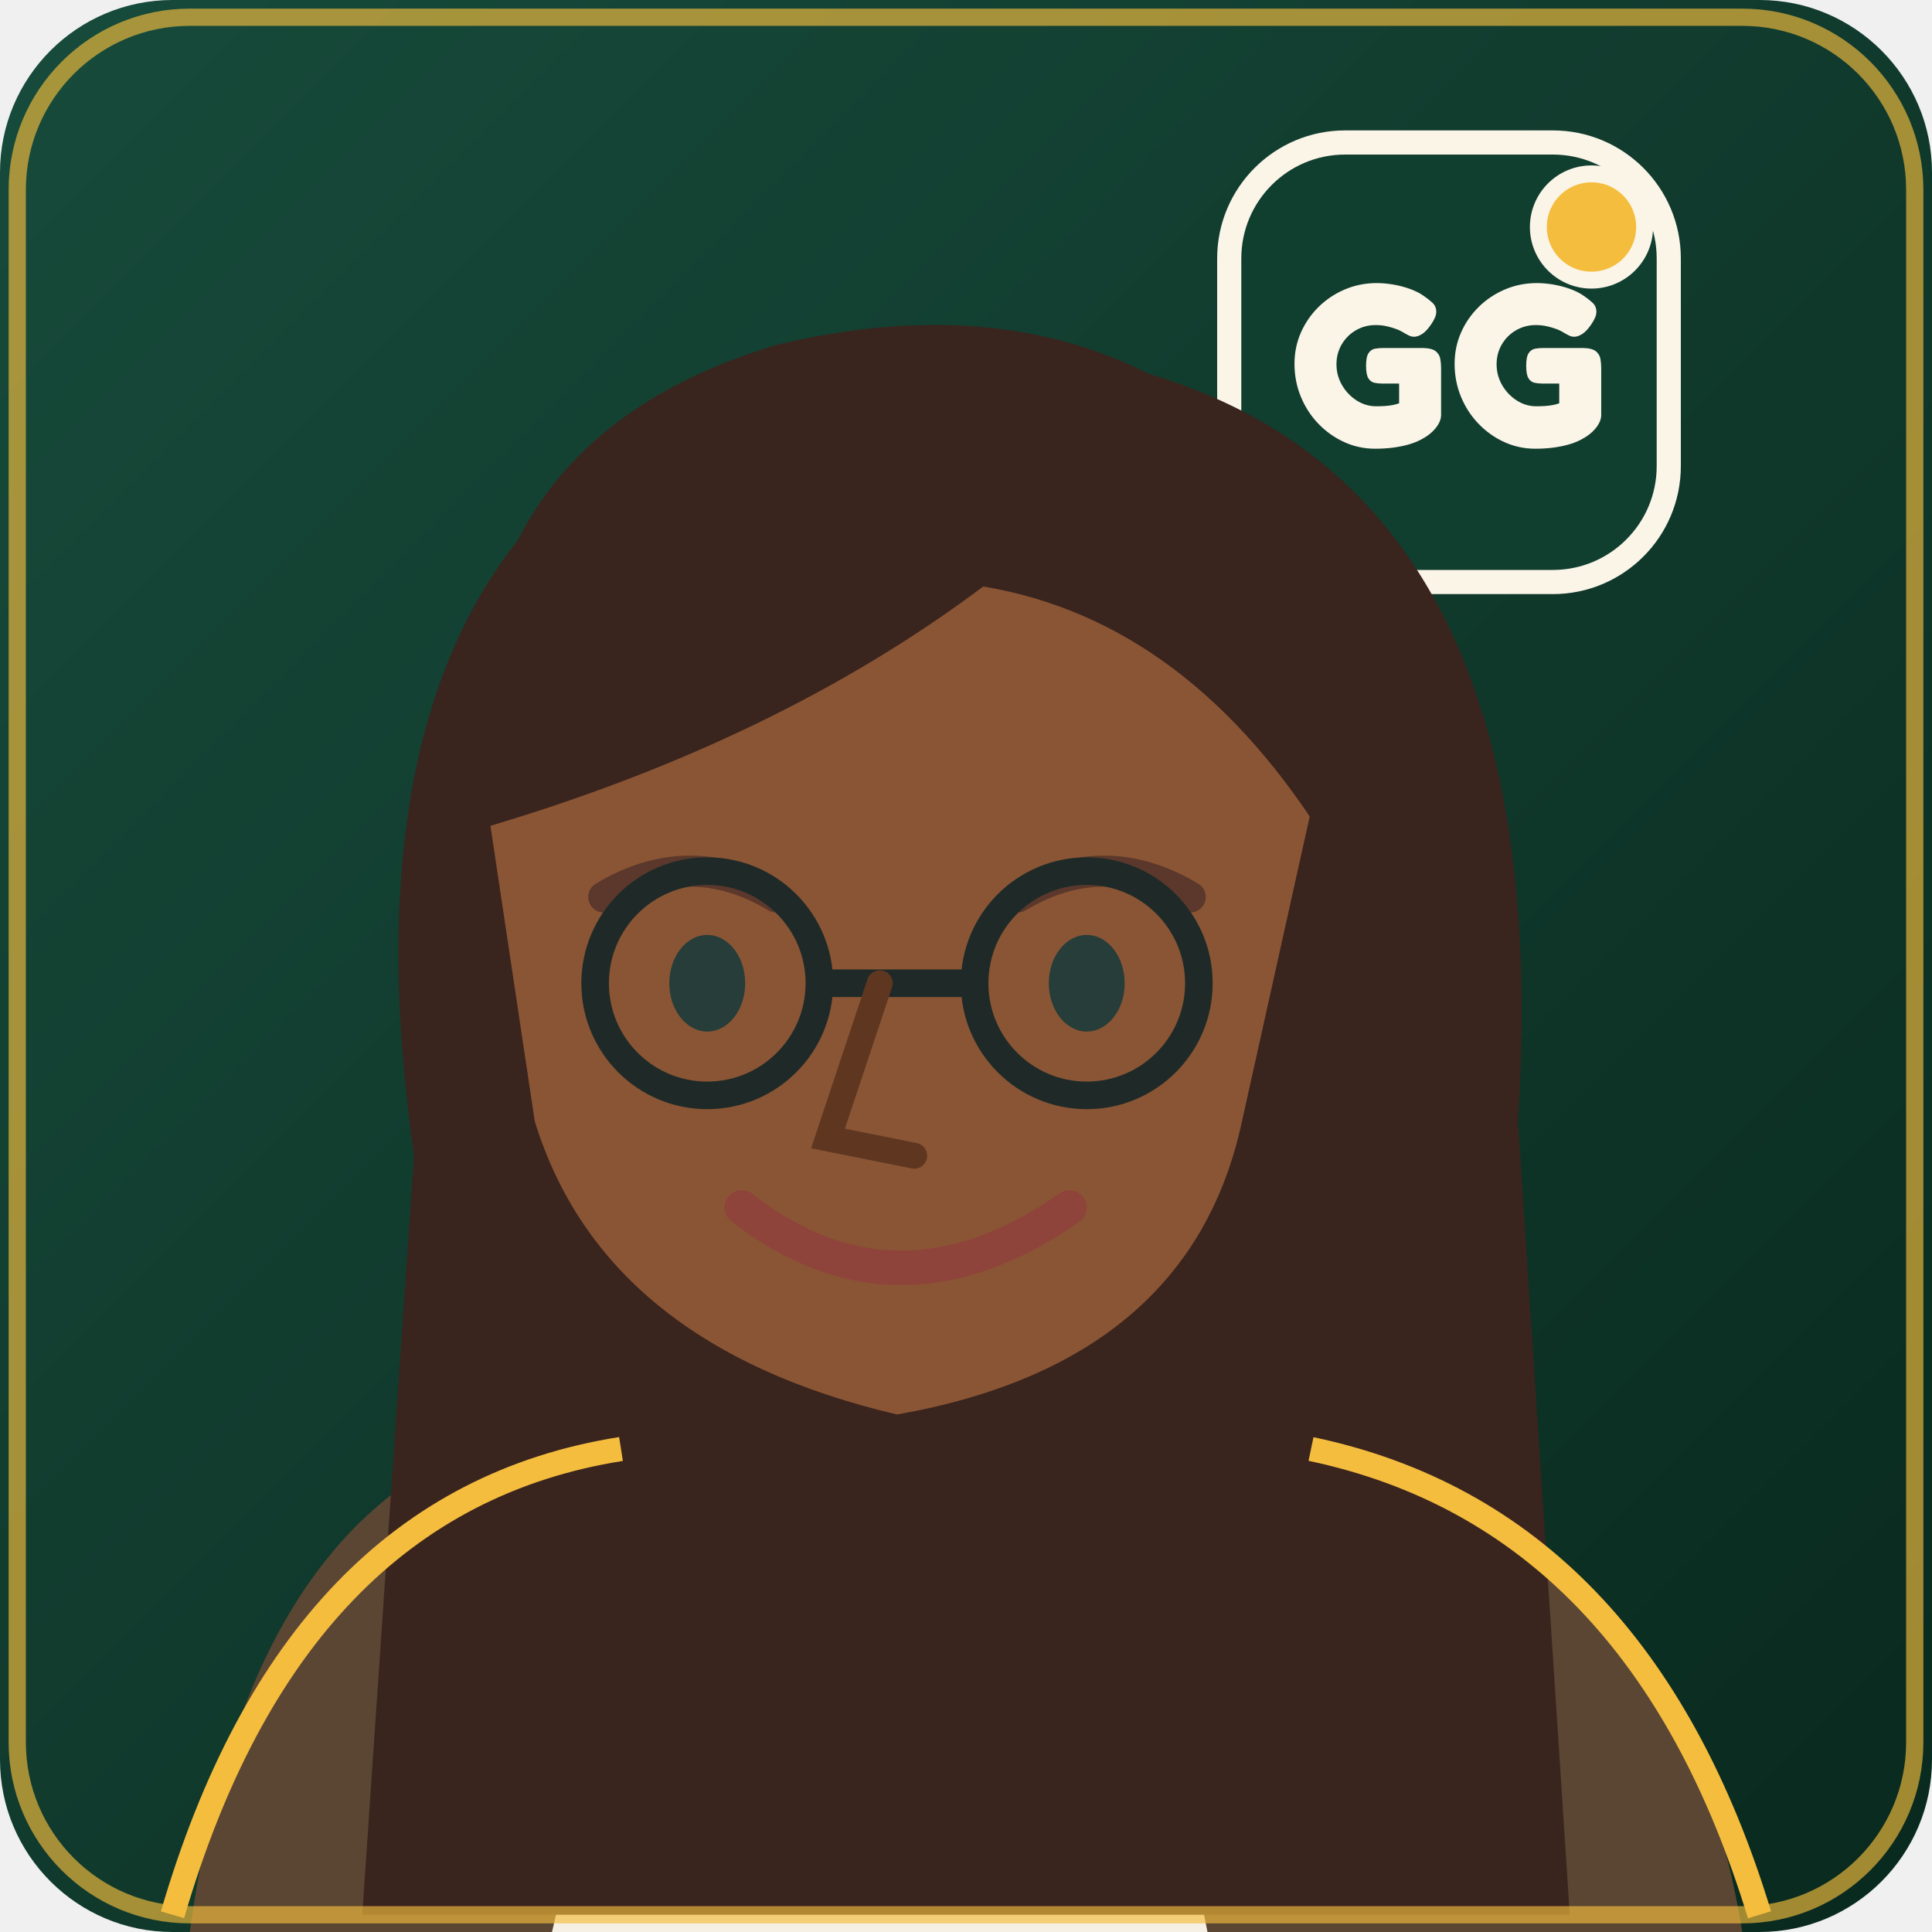
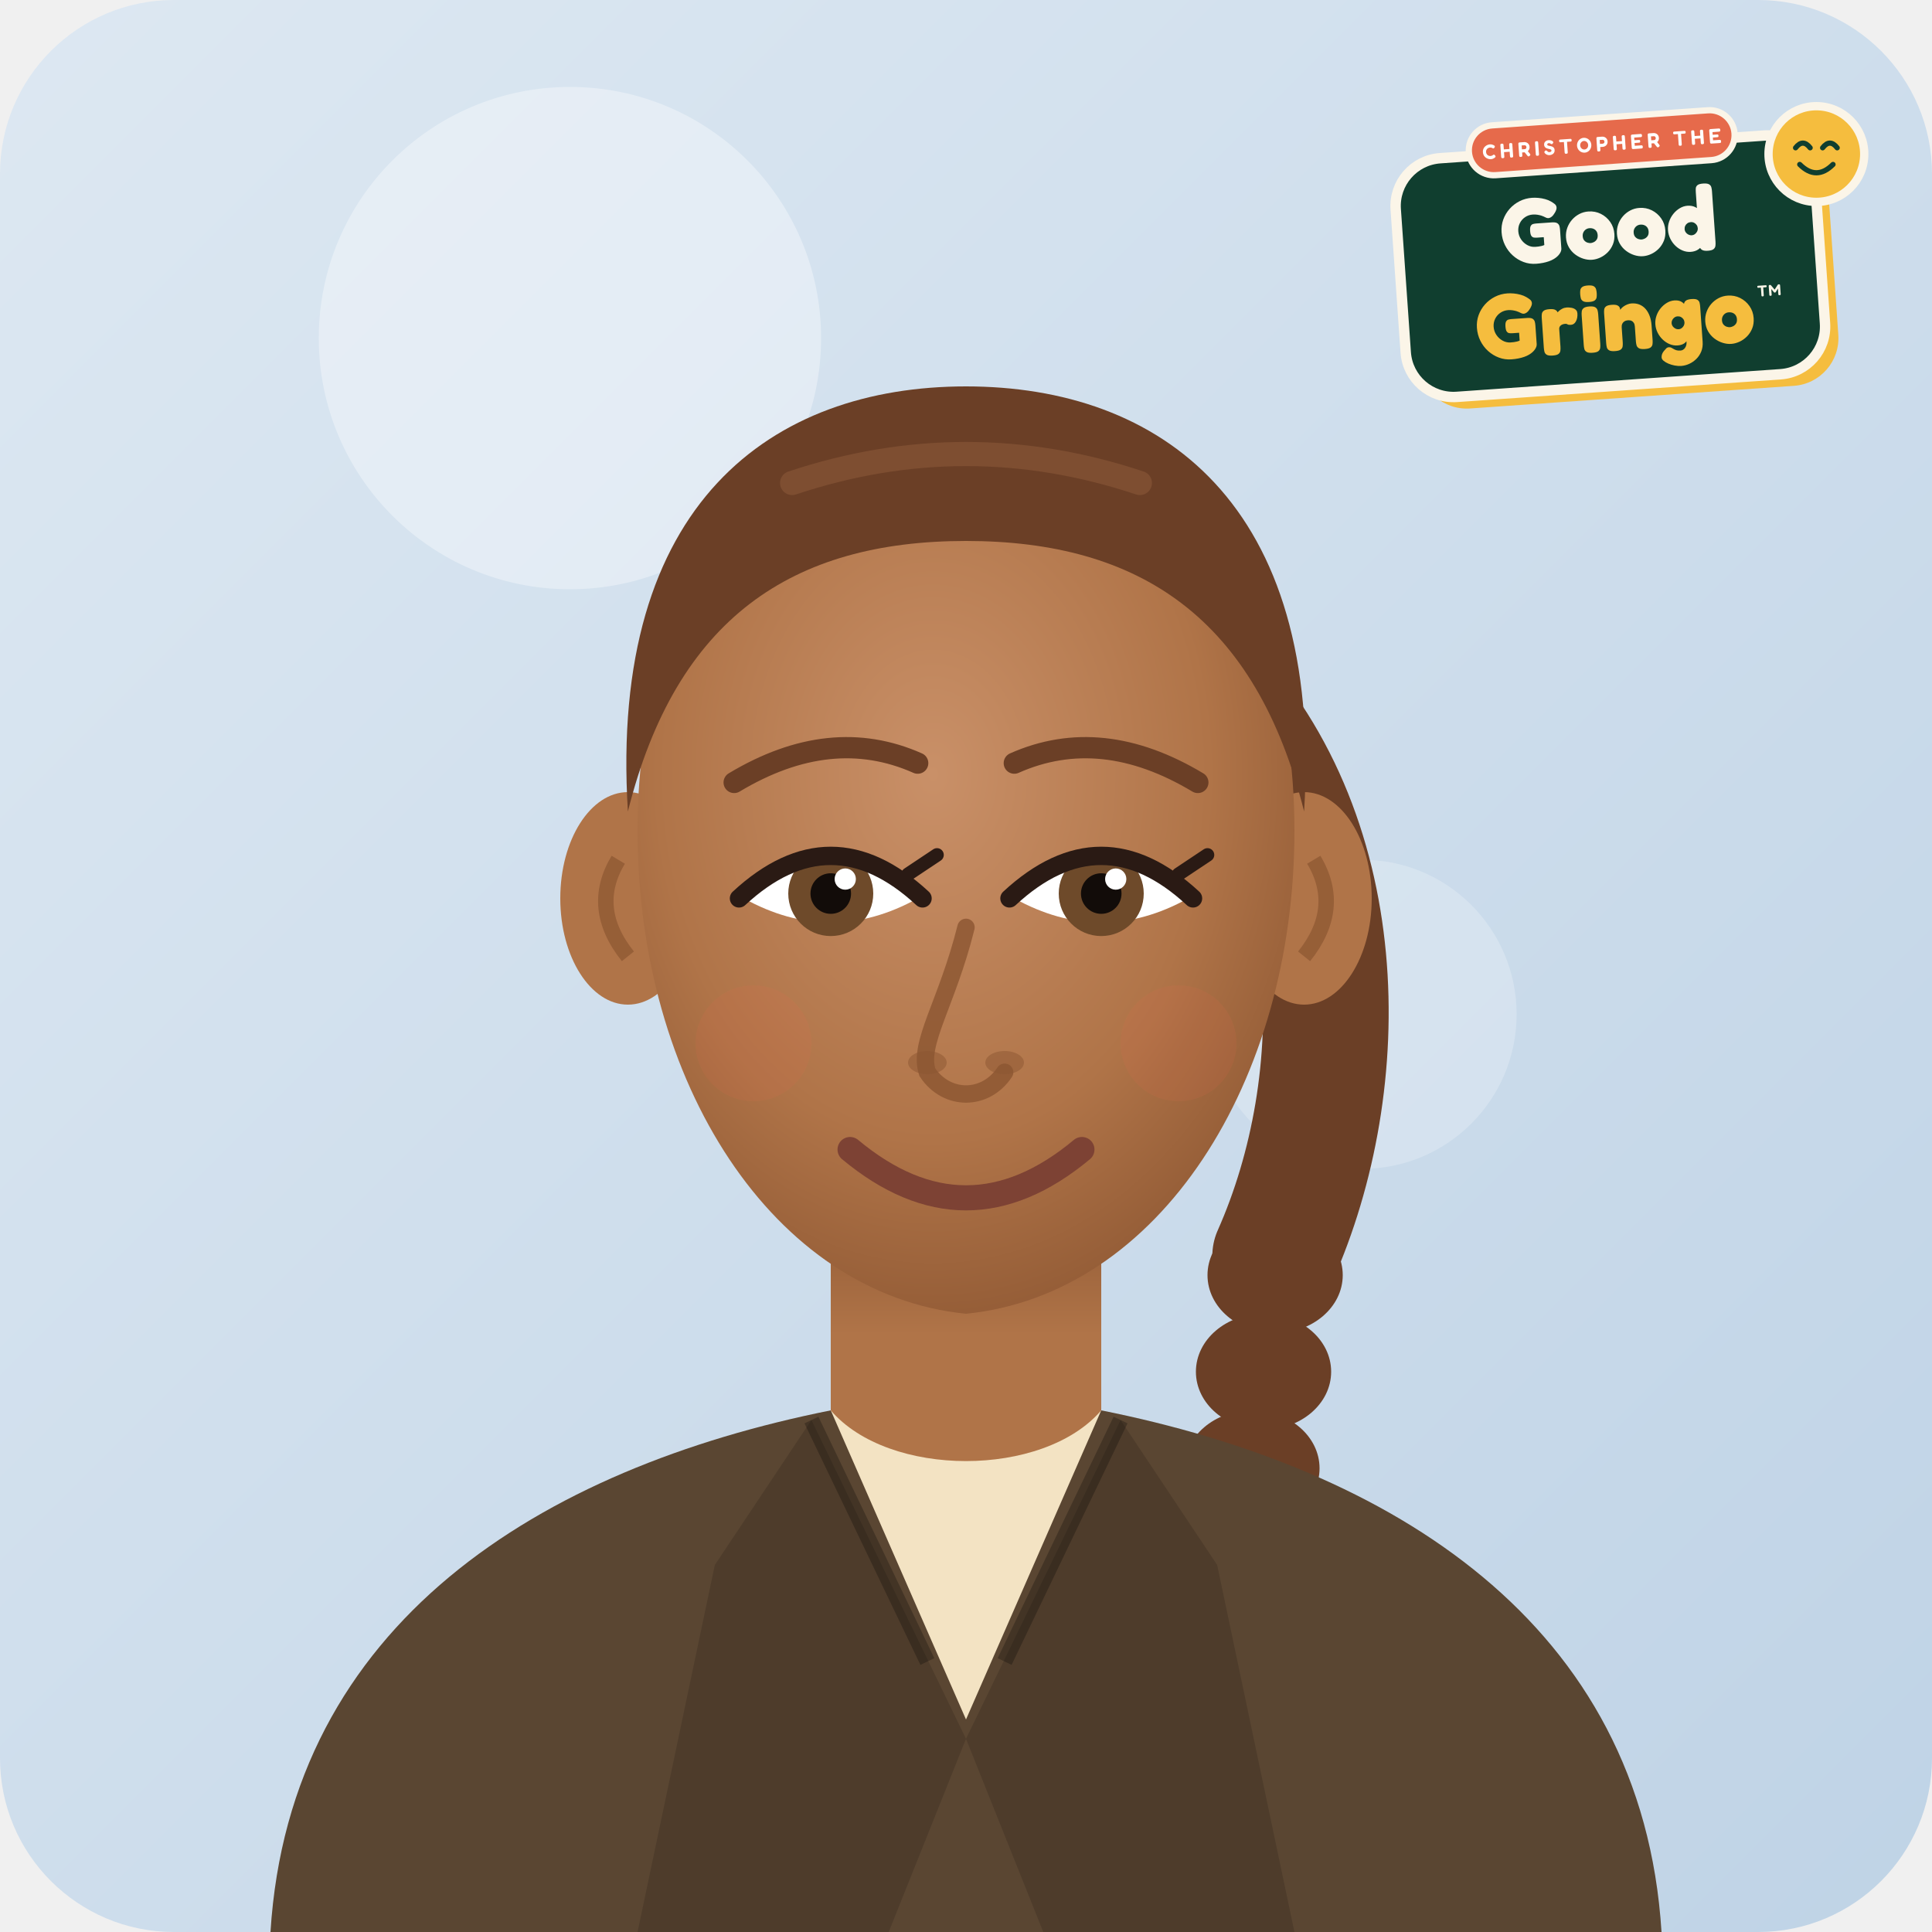
- <svg xmlns="http://www.w3.org/2000/svg" viewBox="0 0 112 112" role="img" aria-label="Cartoon portrait: AI persona, Web Design, Paraguay">
+ <svg xmlns="http://www.w3.org/2000/svg" viewBox="0 0 200 200" role="img" aria-label="Cartoon portrait: AI persona, Web Design, Paraguay">
  <defs>
    <linearGradient id="bg" x1="0" y1="0" x2="1" y2="1">
-       <stop stop-color="#174b3b" />
-       <stop offset="1" stop-color="#09291e" />
+       <stop stop-color="#dde8f2" />
+       <stop offset="1" stop-color="#bfd3e6" />
+     </linearGradient>
+     <radialGradient id="sk" cx="45%" cy="38%" r="70%">
+       <stop offset="0" stop-color="#c99068" />
+       <stop offset=".6" stop-color="#b07448" />
+       <stop offset="1" stop-color="#8b5531" />
+     </radialGradient>
+     <linearGradient id="nk" x1="0" y1="0" x2="0" y2="1">
+       <stop stop-color="#8b5531" />
+       <stop offset=".55" stop-color="#b07448" />
    </linearGradient>
  </defs>
-   <rect width="112" height="112" rx="10" fill="url(#bg)" />
-   <svg x="70" y="7" width="28" height="28" viewBox="0 0 400 400">
-     <rect x="18" y="18" width="364" height="364" rx="96" fill="#103E2F" stroke="#FBF5E8" stroke-width="20" />
-     <path d="M138.92 271.61Q125.24 271.61 113.175 266.1Q101.11 260.59 91.8 250.9Q82.49 241.21 77.265 228.48Q72.04 215.75 72.04 201.31Q72.04 187.44 77.36 175.375Q82.68 163.31 92.085 154.095Q101.49 144.88 113.84 139.655Q126.19 134.43 140.25 134.43Q146.33 134.43 153.36 135.57Q160.39 136.71 167.135 139.085Q173.88 141.46 178.82 144.88Q182.81 147.54 186.135 150.58Q189.46 153.62 189.46 158.18Q189.46 160.46 188.32 163.12Q187.18 165.78 185.09 168.82Q181.48 174.14 177.87 176.515Q174.26 178.89 171.03 178.89Q168.94 178.89 166.755 177.845Q164.57 176.8 160.77 174.52Q159.63 173.76 156.4 172.525Q153.17 171.29 148.705 170.245Q144.24 169.2 139.3 169.2Q130.37 169.2 122.96 173.475Q115.55 177.75 111.18 185.16Q106.81 192.57 106.81 201.69Q106.81 211.0 111.37 218.885Q115.93 226.77 123.435 231.615Q130.94 236.46 139.68 236.46Q143.1 236.46 146.425 236.27Q149.75 236.08 152.98 235.51Q156.21 234.94 158.68 233.99V217.65H144.62Q141.2 217.65 138.16 216.985Q135.12 216.32 133.22 213.28Q131.32 210.24 131.32 202.83Q131.32 195.42 133.41 192.38Q135.5 189.34 138.73 188.77Q141.96 188.2 145.19 188.2H178.44Q186.04 188.39 189.08 190.955Q192.12 193.52 192.785 197.13Q193.45 200.74 193.45 204.73V243.68Q193.45 249.0 188.89 254.605Q184.33 260.21 176.54 264.2Q171.79 266.67 165.9 268.285Q160.01 269.9 153.265 270.755Q146.52 271.61 138.92 271.61ZM271.53 271.61Q257.85 271.61 245.785 266.1Q233.72 260.59 224.41 250.9Q215.1 241.21 209.875 228.48Q204.65 215.75 204.65 201.31Q204.65 187.44 209.97 175.375Q215.29 163.31 224.695 154.095Q234.1 144.88 246.45 139.655Q258.8 134.43 272.86 134.43Q278.94 134.43 285.97 135.57Q293.0 136.71 299.745 139.085Q306.49 141.46 311.43 144.88Q315.42 147.54 318.745 150.58Q322.07 153.62 322.07 158.18Q322.07 160.46 320.93 163.12Q319.79 165.78 317.7 168.82Q314.09 174.14 310.48 176.515Q306.87 178.89 303.64 178.89Q301.55 178.89 299.365 177.845Q297.18 176.8 293.38 174.52Q292.24 173.76 289.01 172.525Q285.78 171.29 281.315 170.245Q276.85 169.2 271.91 169.2Q262.98 169.2 255.57 173.475Q248.16 177.75 243.79 185.16Q239.42 192.57 239.42 201.69Q239.42 211.0 243.98 218.885Q248.54 226.77 256.045 231.615Q263.55 236.46 272.29 236.46Q275.71 236.46 279.035 236.27Q282.36 236.08 285.59 235.51Q288.82 234.94 291.29 233.99V217.65H277.23Q273.81 217.65 270.77 216.985Q267.73 216.32 265.83 213.28Q263.93 210.24 263.93 202.83Q263.93 195.42 266.02 192.38Q268.11 189.34 271.34 188.77Q274.57 188.2 277.8 188.2H311.05Q318.65 188.39 321.69 190.955Q324.73 193.52 325.395 197.13Q326.06 200.74 326.06 204.73V243.68Q326.06 249.0 321.5 254.605Q316.94 260.21 309.15 264.2Q304.4 266.67 298.51 268.285Q292.62 269.9 285.875 270.755Q279.13 271.61 271.53 271.61Z" fill="#FBF5E8" />
-     <circle cx="318" cy="88" r="44" fill="#F5BD3E" stroke="#FBF5E8" stroke-width="14" />
+   <rect width="200" height="200" rx="18" fill="url(#bg)" />
+   <circle cx="59" cy="35" r="26" fill="#fff" opacity=".35" />
+   <circle cx="141" cy="105" r="16" fill="#fff" opacity=".22" />
+   <path d="M124 70 C140 86 140 112 132 130" fill="none" stroke="#6b3f26" stroke-width="13" stroke-linecap="round" />
+   <ellipse cx="132.0" cy="132" rx="7" ry="6" fill="#6b3f26" />
+   <ellipse cx="130.8" cy="142" rx="7" ry="6" fill="#6b3f26" />
+   <ellipse cx="129.6" cy="152" rx="7" ry="6" fill="#6b3f26" />
+   <ellipse cx="128.4" cy="162" rx="7" ry="6" fill="#6b3f26" />
+   <path d="M28 200 C30 168 56 152 86 146 L114 146 C144 152 170 168 172 200 Z" fill="#5a4632" />
+   <path d="M86 146 L100 178 L114 146 Z" fill="#f3e3c3" />
+   <path d="M84 147 L100 180 L92 200 L66 200 L74 162 Z M116 147 L100 180 L108 200 L134 200 L126 162 Z" fill="#000" fill-opacity=".14" />
+   <path d="M84 147 L96 172 M116 147 L104 172" stroke="#000" stroke-opacity=".25" stroke-width="1.6" />
+   <path d="M86 122 L86 146 C92 153 108 153 114 146 L114 122 Z" fill="url(#nk)" />
+   <ellipse cx="65" cy="93" rx="7" ry="11" fill="#b07448" />
+   <ellipse cx="135" cy="93" rx="7" ry="11" fill="#b07448" />
+   <path d="M64 89 Q61 94 65 99 M136 89 Q139 94 135 99" fill="none" stroke="#8b5531" stroke-width="1.6" opacity=".7" />
+   <path d="M66 86 C66 58 82 46 100 46 C118 46 134 58 134 86 C134 112 120 134 100 136 C80 134 66 112 66 86 Z" fill="url(#sk)" />
+   <path d="M76 81 Q86 75 95 79" fill="none" stroke="#6b3f26" stroke-width="2.2" stroke-linecap="round" />
+   <path d="M105 79 Q114 75 124 81" fill="none" stroke="#6b3f26" stroke-width="2.2" stroke-linecap="round" />
+   <path d="M77 93 Q86 85 95 93 Q86 98 77 93 Z" fill="#ffffff" />
+   <circle cx="86" cy="92.5" r="4.4" fill="#6e4a2a" />
+   <circle cx="86" cy="92.5" r="2.1" fill="#120c09" />
+   <circle cx="87.5" cy="91" r="1.1" fill="#fff" />
+   <path d="M76.5 93 Q86 84.2 95.5 93" fill="none" stroke="#2a1a14" stroke-width="1.9" stroke-linecap="round" />
+   <path d="M94 90.5 l3 -2" stroke="#2a1a14" stroke-width="1.4" stroke-linecap="round" />
+   <path d="M105 93 Q114 85 123 93 Q114 98 105 93 Z" fill="#ffffff" />
+   <circle cx="114" cy="92.5" r="4.4" fill="#6e4a2a" />
+   <circle cx="114" cy="92.5" r="2.1" fill="#120c09" />
+   <circle cx="115.5" cy="91" r="1.1" fill="#fff" />
+   <path d="M104.5 93 Q114 84.2 123.5 93" fill="none" stroke="#2a1a14" stroke-width="1.9" stroke-linecap="round" />
+   <path d="M122 90.5 l3 -2" stroke="#2a1a14" stroke-width="1.4" stroke-linecap="round" />
+   <path d="M100 96 C98 104 95 108 96 111 C98 114 102 114 104 111" fill="none" stroke="#8b5531" stroke-width="1.8" stroke-linecap="round" opacity=".8" />
+   <ellipse cx="96" cy="110" rx="2" ry="1.2" fill="#8b5531" opacity=".5" />
+   <ellipse cx="104" cy="110" rx="2" ry="1.2" fill="#8b5531" opacity=".5" />
+   <path d="M88 119 Q100 129 112 119" fill="none" stroke="#7d4234" stroke-width="2.6" stroke-linecap="round" />
+   <circle cx="78" cy="108" r="6" fill="#e66a4b" opacity=".12" />
+   <circle cx="122" cy="108" r="6" fill="#e66a4b" opacity=".12" />
+   <path d="M65 84 C63 52 80 40 100 40 C120 40 137 52 135 84 C130 64 118 56 100 56 C82 56 70 64 65 84 Z" fill="#6b3f26" />
+   <path d="M82 50 Q100 44 118 50" fill="none" stroke="#94603e" stroke-width="2.5" opacity=".45" stroke-linecap="round" />
+   <svg x="140" y="6" width="56" height="41" viewBox="0 0 520 380">
+     <g transform="rotate(-4 260 200)">
+       <rect x="58" y="96" width="404" height="230" rx="46" fill="#F5BD3E" />
+       <rect x="46" y="84" width="404" height="230" rx="46" fill="#103E2F" stroke="#FBF5E8" stroke-width="10" />
+       <path d="M176.94 191.672Q170.604 191.672 165.016 189.12Q159.428 186.568 155.116 182.08Q150.804 177.592 148.384 171.696Q145.964 165.8 145.964 159.112Q145.964 152.688 148.428 147.1Q150.892 141.512 155.248 137.244Q159.604 132.976 165.324 130.556Q171.044 128.136 177.556 128.136Q180.372 128.136 183.628 128.664Q186.884 129.192 190.008 130.292Q193.132 131.392 195.42 132.976Q197.268 134.208 198.808 135.616Q200.348 137.024 200.348 139.136Q200.348 140.192 199.82 141.424Q199.292 142.656 198.324 144.064Q196.652 146.528 194.98 147.628Q193.308 148.728 191.812 148.728Q190.844 148.728 189.832 148.244Q188.82 147.76 187.06 146.704Q186.532 146.352 185.036 145.78Q183.54 145.208 181.472 144.724Q179.404 144.24 177.116 144.24Q172.98 144.24 169.548 146.22Q166.116 148.2 164.092 151.632Q162.068 155.064 162.068 159.288Q162.068 163.6 164.18 167.252Q166.292 170.904 169.768 173.148Q173.244 175.392 177.292 175.392Q178.876 175.392 180.416 175.304Q181.956 175.216 183.452 174.952Q184.948 174.688 186.092 174.248V166.68H179.58Q177.996 166.68 176.588 166.372Q175.18 166.064 174.3 164.656Q173.42 163.248 173.42 159.816Q173.42 156.384 174.388 154.976Q175.356 153.568 176.852 153.304Q178.348 153.04 179.844 153.04H195.244Q198.764 153.128 200.172 154.316Q201.58 155.504 201.888 157.176Q202.196 158.848 202.196 160.696V178.736Q202.196 181.2 200.084 183.796Q197.972 186.392 194.364 188.24Q192.164 189.384 189.436 190.132Q186.708 190.88 183.584 191.276Q180.46 191.672 176.94 191.672ZM230.796 191.584Q226.748 191.584 222.612 189.956Q218.476 188.328 215.0 185.292Q211.524 182.256 209.456 177.988Q207.388 173.72 207.388 168.44Q207.388 163.6 209.236 159.376Q211.084 155.152 214.296 151.94Q217.508 148.728 221.688 146.88Q225.868 145.032 230.62 145.032Q237.132 145.032 242.412 148.156Q247.692 151.28 250.86 156.56Q254.028 161.84 254.028 168.352Q254.028 173.896 251.916 178.208Q249.804 182.52 246.372 185.512Q242.94 188.504 238.848 190.044Q234.756 191.584 230.796 191.584ZM230.62 175.48Q231.94 175.48 233.656 174.82Q235.372 174.16 236.648 172.576Q237.924 170.992 237.924 168.264Q237.924 166.064 237.0 164.48Q236.076 162.896 234.404 162.016Q232.732 161.136 230.532 161.136Q228.596 161.136 227.012 162.06Q225.428 162.984 224.46 164.612Q223.492 166.24 223.492 168.352Q223.492 170.992 224.724 172.576Q225.956 174.16 227.628 174.82Q229.3 175.48 230.62 175.48ZM279.9 191.584Q275.852 191.584 271.716 189.956Q267.58 188.328 264.104 185.292Q260.628 182.256 258.56 177.988Q256.492 173.72 256.492 168.44Q256.492 163.6 258.34 159.376Q260.188 155.152 263.4 151.94Q266.612 148.728 270.792 146.88Q274.972 145.032 279.724 145.032Q286.236 145.032 291.516 148.156Q296.796 151.28 299.964 156.56Q303.132 161.84 303.132 168.352Q303.132 173.896 301.02 178.208Q298.908 182.52 295.476 185.512Q292.044 188.504 287.952 190.044Q283.86 191.584 279.9 191.584ZM279.724 175.48Q281.044 175.48 282.76 174.82Q284.476 174.16 285.752 172.576Q287.028 170.992 287.028 168.264Q287.028 166.064 286.104 164.48Q285.18 162.896 283.508 162.016Q281.836 161.136 279.636 161.136Q277.7 161.136 276.116 162.06Q274.532 162.984 273.564 164.612Q272.596 166.24 272.596 168.352Q272.596 170.992 273.828 172.576Q275.06 174.16 276.732 174.82Q278.404 175.48 279.724 175.48ZM326.012 190.616Q322.052 190.616 318.4 188.812Q314.748 187.008 311.888 183.884Q309.028 180.76 307.356 176.712Q305.684 172.664 305.684 168.264Q305.684 164.04 307.356 160.08Q309.028 156.12 311.932 152.996Q314.836 149.872 318.488 148.024Q322.14 146.176 326.012 146.176Q330.236 146.176 333.316 147.98Q336.396 149.784 338.42 152.864Q340.444 155.944 341.456 159.904Q342.468 163.864 342.556 168.088Q342.644 172.4 341.676 176.404Q340.708 180.408 338.684 183.62Q336.66 186.832 333.536 188.724Q330.412 190.616 326.012 190.616ZM328.124 174.776Q329.796 174.776 331.204 173.896Q332.612 173.016 333.492 171.564Q334.372 170.112 334.372 168.44Q334.372 166.68 333.536 165.272Q332.7 163.864 331.292 162.984Q329.884 162.104 328.036 162.104Q326.276 162.104 324.824 162.94Q323.372 163.776 322.536 165.228Q321.7 166.68 321.7 168.44Q321.7 170.112 322.58 171.564Q323.46 173.016 324.956 173.896Q326.452 174.776 328.124 174.776ZM342.556 190.704Q339.036 190.704 337.276 189.648Q335.516 188.592 334.9 186.304V133.944Q334.9 132.008 335.12 130.16Q335.34 128.312 336.924 127.124Q338.508 125.936 342.468 125.936Q346.516 125.936 348.144 127.08Q349.772 128.224 350.124 130.028Q350.476 131.832 350.476 133.856V182.696Q350.476 184.632 350.124 186.48Q349.772 188.328 348.144 189.516Q346.516 190.704 342.556 190.704Z" fill="#FBF5E8" />
+       <path d="M146.888 281.672Q140.552 281.672 134.964 279.12Q129.376 276.568 125.064 272.08Q120.752 267.592 118.332 261.696Q115.912 255.8 115.912 249.112Q115.912 242.688 118.376 237.1Q120.84 231.512 125.196 227.244Q129.552 222.976 135.272 220.556Q140.992 218.136 147.504 218.136Q150.32 218.136 153.576 218.664Q156.832 219.192 159.956 220.292Q163.08 221.392 165.368 222.976Q167.216 224.208 168.756 225.616Q170.296 227.024 170.296 229.136Q170.296 230.192 169.768 231.424Q169.24 232.656 168.272 234.064Q166.6 236.528 164.928 237.628Q163.256 238.728 161.76 238.728Q160.792 238.728 159.78 238.244Q158.768 237.76 157.008 236.704Q156.48 236.352 154.984 235.78Q153.488 235.208 151.42 234.724Q149.352 234.24 147.064 234.24Q142.928 234.24 139.496 236.22Q136.064 238.2 134.04 241.632Q132.016 245.064 132.016 249.288Q132.016 253.6 134.128 257.252Q136.24 260.904 139.716 263.148Q143.192 265.392 147.24 265.392Q148.824 265.392 150.364 265.304Q151.904 265.216 153.4 264.952Q154.896 264.688 156.04 264.248V256.68H149.528Q147.944 256.68 146.536 256.372Q145.128 256.064 144.248 254.656Q143.368 253.248 143.368 249.816Q143.368 246.384 144.336 244.976Q145.304 243.568 146.8 243.304Q148.296 243.04 149.792 243.04H165.192Q168.712 243.128 170.12 244.316Q171.528 245.504 171.836 247.176Q172.144 248.848 172.144 250.696V268.736Q172.144 271.2 170.032 273.796Q167.92 276.392 164.312 278.24Q162.112 279.384 159.384 280.132Q156.656 280.88 153.532 281.276Q150.408 281.672 146.888 281.672ZM186.664 280.792Q182.704 280.792 181.032 279.604Q179.36 278.416 179.052 276.524Q178.744 274.632 178.744 272.696V244.008Q178.744 241.984 179.096 240.18Q179.448 238.376 181.12 237.232Q182.792 236.088 186.752 236.088Q190.624 236.088 192.252 237.144Q193.88 238.2 194.232 239.476Q194.584 240.752 194.584 241.456L193.176 240.928Q193.176 240.928 193.88 240.136Q194.584 239.344 195.948 238.288Q197.312 237.232 199.204 236.44Q201.096 235.648 203.472 235.648Q204.264 235.648 205.452 235.78Q206.64 235.912 208.004 236.264Q209.368 236.616 210.556 237.32Q211.744 238.024 212.492 239.168Q213.24 240.312 213.24 241.984Q213.24 246.384 211.348 249.464Q209.456 252.544 206.376 252.544Q204.704 252.544 204.0 252.324Q203.296 252.104 202.988 251.884Q202.68 251.664 202.284 251.444Q201.888 251.224 200.832 251.224Q199.512 251.224 198.412 251.532Q197.312 251.84 196.476 252.456Q195.64 253.072 195.2 253.908Q194.76 254.744 194.76 255.712V272.872Q194.76 274.808 194.408 276.656Q194.056 278.504 192.384 279.648Q190.712 280.792 186.664 280.792ZM225.12 280.792Q221.16 280.792 219.488 279.604Q217.816 278.416 217.508 276.568Q217.2 274.72 217.2 272.784V244.096Q217.2 242.16 217.552 240.356Q217.904 238.552 219.576 237.364Q221.248 236.176 225.208 236.176Q229.168 236.176 230.796 237.364Q232.424 238.552 232.776 240.4Q233.128 242.248 233.128 244.272V272.872Q233.128 274.808 232.776 276.656Q232.424 278.504 230.796 279.648Q229.168 280.792 225.12 280.792ZM225.12 231.864Q221.16 231.864 219.488 230.676Q217.816 229.488 217.508 227.64Q217.2 225.792 217.2 223.856Q217.2 221.832 217.552 220.028Q217.904 218.224 219.576 217.08Q221.248 215.936 225.208 215.936Q229.168 215.936 230.796 217.124Q232.424 218.312 232.776 220.16Q233.128 222.008 233.128 223.944Q233.128 225.88 232.776 227.728Q232.424 229.576 230.796 230.72Q229.168 231.864 225.12 231.864ZM246.768 280.704Q242.808 280.704 241.136 279.516Q239.464 278.328 239.156 276.48Q238.848 274.632 238.848 272.696V243.744Q238.848 241.808 239.2 240.048Q239.552 238.288 241.224 237.188Q242.896 236.088 246.856 236.088Q250.464 236.088 252.092 237.012Q253.72 237.936 254.16 239.256Q254.6 240.576 254.556 241.676Q254.512 242.776 254.688 243.04L253.984 243.568Q253.896 242.248 254.996 240.928Q256.096 239.608 257.9 238.508Q259.704 237.408 261.772 236.748Q263.84 236.088 265.688 236.088Q270.088 236.088 273.432 237.76Q276.776 239.432 279.02 242.468Q281.264 245.504 282.408 249.552Q283.552 253.6 283.552 258.352V272.784Q283.552 274.72 283.2 276.568Q282.848 278.416 281.22 279.56Q279.592 280.704 275.544 280.704Q271.496 280.704 269.824 279.516Q268.152 278.328 267.8 276.48Q267.448 274.632 267.448 272.696V258.352Q267.448 256.328 266.7 254.92Q265.952 253.512 264.588 252.764Q263.224 252.016 261.2 252.016Q259.264 252.016 257.812 252.808Q256.36 253.6 255.568 255.008Q254.776 256.416 254.776 258.352V272.784Q254.776 274.72 254.424 276.568Q254.072 278.416 252.444 279.56Q250.816 280.704 246.768 280.704ZM309.336 299.36Q306.256 299.36 303.044 298.524Q299.832 297.688 297.104 296.28Q294.376 294.872 292.704 293.244Q291.032 291.616 291.032 290.032Q291.032 288.272 291.692 286.776Q292.352 285.28 293.672 283.872Q295.08 282.376 296.136 281.496Q297.192 280.616 298.688 280.616Q300.008 280.616 301.02 281.232Q302.032 281.848 303.088 282.596Q304.144 283.344 305.684 283.96Q307.224 284.576 309.6 284.576Q310.92 284.576 312.064 284.004Q313.208 283.432 314.044 282.42Q314.88 281.408 315.408 280.044Q315.936 278.68 315.936 277.096V240.84Q316.288 238.2 318.136 237.056Q319.984 235.912 323.768 235.912Q327.64 235.912 329.224 237.056Q330.808 238.2 331.116 240.004Q331.424 241.808 331.424 243.744V277.624Q331.424 282.816 329.444 286.864Q327.464 290.912 324.208 293.684Q320.952 296.456 317.08 297.908Q313.208 299.36 309.336 299.36ZM307.136 279.472Q303.264 279.472 299.7 277.712Q296.136 275.952 293.32 272.872Q290.504 269.792 288.876 265.876Q287.248 261.96 287.248 257.648Q287.248 253.512 288.876 249.64Q290.504 245.768 293.364 242.732Q296.224 239.696 299.788 237.892Q303.352 236.088 307.136 236.088Q311.008 236.088 313.516 237.672Q316.024 239.256 317.476 242.16Q318.928 245.064 319.544 249.068Q320.16 253.072 320.16 257.912Q320.16 264.6 319.06 269.44Q317.96 274.28 315.144 276.876Q312.328 279.472 307.136 279.472ZM309.248 263.984Q310.92 263.984 312.284 263.104Q313.648 262.224 314.484 260.816Q315.32 259.408 315.32 257.824Q315.32 256.064 314.484 254.656Q313.648 253.248 312.24 252.412Q310.832 251.576 309.072 251.576Q307.4 251.576 305.992 252.456Q304.584 253.336 303.748 254.744Q302.912 256.152 302.912 257.824Q302.912 259.408 303.792 260.816Q304.672 262.224 306.124 263.104Q307.576 263.984 309.248 263.984ZM358.704 281.584Q354.656 281.584 350.52 279.956Q346.384 278.328 342.908 275.292Q339.432 272.256 337.364 267.988Q335.296 263.72 335.296 258.44Q335.296 253.6 337.144 249.376Q338.992 245.152 342.204 241.94Q345.416 238.728 349.596 236.88Q353.776 235.032 358.528 235.032Q365.04 235.032 370.32 238.156Q375.6 241.28 378.768 246.56Q381.936 251.84 381.936 258.352Q381.936 263.896 379.824 268.208Q377.712 272.52 374.28 275.512Q370.848 278.504 366.756 280.044Q362.664 281.584 358.704 281.584ZM358.528 265.48Q359.848 265.48 361.564 264.82Q363.28 264.16 364.556 262.576Q365.832 260.992 365.832 258.264Q365.832 256.064 364.908 254.48Q363.984 252.896 362.312 252.016Q360.64 251.136 358.44 251.136Q356.504 251.136 354.92 252.06Q353.336 252.984 352.368 254.612Q351.4 256.24 351.4 258.352Q351.4 260.992 352.632 262.576Q353.864 264.16 355.536 264.82Q357.208 265.48 358.528 265.48Z" fill="#F5BD3E" />
+       <path d="M395.59 227.639Q395.845 227.639 396.059 227.684Q396.273 227.729 396.412 227.933Q396.55 228.137 396.55 228.621Q396.55 229.09 396.41 229.3Q396.269 229.51 396.048 229.553Q395.827 229.596 395.572 229.596H393.157V237.029Q393.157 237.317 393.1 237.572Q393.044 237.827 392.812 237.985Q392.579 238.143 392.02 238.143Q391.484 238.143 391.246 237.979Q391.008 237.816 390.959 237.559Q390.91 237.303 390.91 237.014V229.596H388.473Q388.229 229.596 388.008 229.548Q387.787 229.499 387.646 229.294Q387.505 229.09 387.505 228.61Q387.505 228.137 387.644 227.933Q387.783 227.729 388.01 227.684Q388.237 227.639 388.477 227.639ZM399.635 238.131Q399.107 238.131 398.869 237.972Q398.63 237.812 398.572 237.55Q398.514 237.287 398.514 236.98V228.782Q398.514 228.498 398.572 228.244Q398.63 227.991 398.87 227.826Q399.11 227.661 399.665 227.661Q400.052 227.661 400.241 227.71Q400.43 227.759 400.524 227.837Q400.618 227.916 400.715 228.029L404.094 232.581H403.877L407.259 228.025Q407.387 227.882 407.503 227.808Q407.619 227.732 407.81 227.697Q408.002 227.661 408.339 227.661Q408.883 227.661 409.121 227.826Q409.359 227.991 409.417 228.254Q409.475 228.516 409.475 228.812V237.01Q409.475 237.291 409.417 237.552Q409.359 237.812 409.119 237.972Q408.879 238.131 408.324 238.131Q407.784 238.131 407.546 237.966Q407.308 237.801 407.25 237.533Q407.192 237.265 407.192 236.98V231.632L404.953 234.798Q404.897 234.869 404.792 234.993Q404.687 235.116 404.499 235.212Q404.312 235.308 403.985 235.308Q403.659 235.308 403.47 235.212Q403.28 235.116 403.177 234.998Q403.074 234.88 403.007 234.79L400.783 231.644V237.01Q400.783 237.291 400.725 237.552Q400.667 237.812 400.429 237.972Q400.19 238.131 399.635 238.131Z" fill="#FBF5E8" />
+       <rect x="120" y="56" width="256" height="48" rx="24" fill="#E66A4B" stroke="#FBF5E8" stroke-width="6" />
+       <path d="M140.595 88.335Q139.715 88.335 138.735 88.062Q137.755 87.79 136.812 87.228Q135.87 86.665 135.108 85.798Q134.345 84.93 133.893 83.757Q133.44 82.585 133.44 81.09Q133.44 79.645 133.893 78.51Q134.345 77.375 135.1 76.535Q135.855 75.695 136.798 75.153Q137.74 74.61 138.735 74.34Q139.73 74.07 140.64 74.065Q141.655 74.065 142.415 74.3Q143.175 74.535 143.653 74.792Q144.13 75.05 144.265 75.14Q144.625 75.37 144.945 75.65Q145.265 75.93 145.275 76.375Q145.285 76.62 145.19 76.855Q145.095 77.09 144.915 77.34Q144.595 77.795 144.303 78.005Q144.01 78.215 143.72 78.215Q143.48 78.215 143.265 78.095Q143.05 77.975 142.74 77.775Q142.605 77.68 142.34 77.532Q142.075 77.385 141.633 77.257Q141.19 77.13 140.515 77.13Q139.825 77.13 139.11 77.377Q138.395 77.625 137.8 78.125Q137.205 78.625 136.845 79.392Q136.485 80.16 136.485 81.19Q136.485 82.235 136.853 82.998Q137.22 83.76 137.815 84.26Q138.41 84.76 139.125 85.007Q139.84 85.255 140.515 85.255Q141.115 85.255 141.543 85.142Q141.97 85.03 142.288 84.858Q142.605 84.685 142.815 84.55Q143.035 84.4 143.265 84.28Q143.495 84.16 143.735 84.16Q144.025 84.16 144.31 84.382Q144.595 84.605 144.9 85.075Q145.08 85.35 145.175 85.597Q145.27 85.845 145.26 86.075Q145.25 86.505 144.93 86.778Q144.61 87.05 144.25 87.265Q144.1 87.35 143.643 87.618Q143.185 87.885 142.425 88.11Q141.665 88.335 140.595 88.335ZM160.635 88.175Q159.905 88.175 159.588 87.957Q159.27 87.74 159.198 87.382Q159.125 87.025 159.125 86.64V75.715Q159.125 75.33 159.2 74.983Q159.275 74.635 159.593 74.418Q159.91 74.2 160.655 74.2Q161.4 74.2 161.71 74.418Q162.02 74.635 162.093 74.983Q162.165 75.33 162.165 75.735V86.66Q162.165 87.045 162.09 87.392Q162.015 87.74 161.698 87.957Q161.38 88.175 160.635 88.175ZM152.15 88.175Q151.42 88.175 151.103 87.957Q150.785 87.74 150.713 87.382Q150.64 87.025 150.64 86.64V75.715Q150.64 75.33 150.715 74.983Q150.79 74.635 151.108 74.418Q151.425 74.2 152.17 74.2Q152.915 74.2 153.225 74.418Q153.535 74.635 153.608 74.983Q153.68 75.33 153.68 75.735V86.66Q153.68 87.045 153.605 87.392Q153.53 87.74 153.213 87.957Q152.895 88.175 152.15 88.175ZM153.195 82.455V79.815H159.445L159.44 82.455ZM169.5 88.175Q168.77 88.175 168.453 87.957Q168.135 87.74 168.063 87.382Q167.99 87.025 167.99 86.64V75.71Q167.99 75.33 168.068 74.985Q168.145 74.64 168.463 74.42Q168.78 74.2 169.52 74.2H173.67Q174.505 74.2 175.363 74.502Q176.22 74.805 176.94 75.42Q177.66 76.035 178.103 76.957Q178.545 77.88 178.545 79.135Q178.545 79.98 178.293 80.765Q178.04 81.55 177.538 82.203Q177.035 82.855 176.3 83.328Q175.565 83.8 174.595 84.01H171.03V86.66Q171.03 87.045 170.955 87.392Q170.88 87.74 170.563 87.957Q170.245 88.175 169.5 88.175ZM177.945 87.78Q177.205 88.325 176.763 88.208Q176.32 88.09 175.835 87.425L172.315 82.385L175.745 81.94L178.32 85.635Q178.655 86.125 178.743 86.465Q178.83 86.805 178.64 87.105Q178.45 87.405 177.945 87.78ZM171.03 80.995H173.82Q174.09 80.995 174.39 80.893Q174.69 80.79 174.938 80.562Q175.185 80.335 175.345 79.98Q175.505 79.625 175.505 79.115Q175.505 78.545 175.268 78.125Q175.03 77.705 174.61 77.475Q174.19 77.245 173.63 77.245H171.03ZM185.545 88.19Q184.815 88.19 184.498 87.972Q184.18 87.755 184.108 87.398Q184.035 87.04 184.035 86.655V75.715Q184.035 75.33 184.11 74.983Q184.185 74.635 184.503 74.418Q184.82 74.2 185.565 74.2Q186.31 74.2 186.62 74.418Q186.93 74.635 187.003 74.983Q187.075 75.33 187.075 75.735V86.675Q187.075 87.06 187 87.407Q186.925 87.755 186.608 87.972Q186.29 88.19 185.545 88.19ZM197.3 88.385Q196.235 88.385 195.445 88.125Q194.655 87.865 194.11 87.49Q193.565 87.115 193.238 86.762Q192.91 86.41 192.79 86.225Q192.455 85.79 192.373 85.453Q192.29 85.115 192.46 84.78Q192.63 84.445 193.06 84.05Q193.47 83.675 193.845 83.645Q194.22 83.615 194.578 83.835Q194.935 84.055 195.275 84.46Q195.76 85.05 196.228 85.28Q196.695 85.51 197.22 85.51Q197.88 85.51 198.34 85.343Q198.8 85.175 199.043 84.83Q199.285 84.485 199.285 83.945Q199.285 83.505 198.953 83.232Q198.62 82.96 198.073 82.765Q197.525 82.57 196.853 82.38Q196.18 82.19 195.51 81.925Q195.065 81.76 194.638 81.525Q194.21 81.29 193.838 80.985Q193.465 80.68 193.19 80.26Q192.915 79.84 192.763 79.3Q192.61 78.76 192.61 78.065Q192.61 76.885 193.195 75.968Q193.78 75.05 194.813 74.517Q195.845 73.985 197.17 73.985Q198.07 73.985 198.745 74.14Q199.42 74.295 199.88 74.517Q200.34 74.74 200.613 74.95Q200.885 75.16 200.985 75.275Q201.545 75.8 201.6 76.172Q201.655 76.545 201.18 77.205Q200.67 77.9 200.185 77.98Q199.7 78.06 199.075 77.64Q198.84 77.415 198.598 77.235Q198.355 77.055 198.025 76.95Q197.695 76.845 197.15 76.845Q196.845 76.845 196.563 76.935Q196.28 77.025 196.078 77.185Q195.875 77.345 195.755 77.575Q195.635 77.805 195.635 78.085Q195.635 78.55 195.943 78.83Q196.25 79.11 196.765 79.278Q197.28 79.445 197.908 79.595Q198.535 79.745 199.19 79.945Q199.79 80.14 200.358 80.43Q200.925 80.72 201.365 81.165Q201.805 81.61 202.073 82.27Q202.34 82.93 202.34 83.885Q202.34 85.085 201.878 85.947Q201.415 86.81 200.66 87.345Q199.905 87.88 199.023 88.132Q198.14 88.385 197.3 88.385ZM218.03 74.185Q218.37 74.185 218.655 74.245Q218.94 74.305 219.125 74.578Q219.31 74.85 219.31 75.495Q219.31 76.12 219.123 76.4Q218.935 76.68 218.64 76.738Q218.345 76.795 218.005 76.795H214.785V86.705Q214.785 87.09 214.71 87.43Q214.635 87.77 214.325 87.98Q214.015 88.19 213.27 88.19Q212.555 88.19 212.238 87.972Q211.92 87.755 211.855 87.412Q211.79 87.07 211.79 86.685V76.795H208.54Q208.215 76.795 207.92 76.73Q207.625 76.665 207.438 76.392Q207.25 76.12 207.25 75.48Q207.25 74.85 207.435 74.578Q207.62 74.305 207.923 74.245Q208.225 74.185 208.545 74.185ZM231.1 88.38Q229.653 88.38 228.389 87.832Q227.125 87.285 226.168 86.31Q225.21 85.335 224.665 84.054Q224.12 82.773 224.12 81.309Q224.12 79.805 224.648 78.488Q225.176 77.171 226.111 76.178Q227.045 75.185 228.283 74.625Q229.521 74.065 230.932 74.065Q232.385 74.065 233.649 74.611Q234.913 75.157 235.861 76.137Q236.809 77.117 237.35 78.421Q237.89 79.725 237.89 81.233Q237.89 82.701 237.363 83.996Q236.835 85.29 235.895 86.28Q234.956 87.269 233.73 87.825Q232.505 88.38 231.1 88.38ZM230.995 85.335Q231.795 85.335 232.498 85.02Q233.2 84.705 233.728 84.15Q234.255 83.595 234.55 82.843Q234.845 82.091 234.845 81.226Q234.845 80.375 234.543 79.63Q234.24 78.885 233.71 78.315Q233.18 77.745 232.488 77.428Q231.797 77.11 231.008 77.11Q230.22 77.11 229.525 77.428Q228.83 77.745 228.3 78.312Q227.77 78.88 227.468 79.63Q227.165 80.379 227.165 81.234Q227.165 82.075 227.47 82.823Q227.776 83.571 228.303 84.135Q228.83 84.7 229.52 85.017Q230.209 85.335 230.995 85.335ZM244.695 88.175Q243.965 88.175 243.648 87.957Q243.33 87.74 243.258 87.382Q243.185 87.025 243.185 86.64V75.715Q243.185 75.335 243.263 74.987Q243.34 74.64 243.66 74.42Q243.98 74.2 244.715 74.2H248.825Q249.65 74.2 250.508 74.505Q251.365 74.81 252.095 75.433Q252.825 76.055 253.273 76.975Q253.72 77.895 253.72 79.14Q253.72 80.37 253.273 81.287Q252.825 82.205 252.093 82.817Q251.36 83.43 250.503 83.735Q249.645 84.04 248.805 84.04H246.23V86.66Q246.23 87.045 246.155 87.392Q246.08 87.74 245.763 87.957Q245.445 88.175 244.695 88.175ZM246.23 80.995H248.825Q249.265 80.995 249.693 80.805Q250.12 80.615 250.408 80.197Q250.695 79.78 250.695 79.115Q250.695 78.555 250.453 78.135Q250.21 77.715 249.788 77.48Q249.365 77.245 248.805 77.245H246.23ZM269.055 88.175Q268.325 88.175 268.008 87.957Q267.69 87.74 267.618 87.382Q267.545 87.025 267.545 86.64V75.715Q267.545 75.33 267.62 74.983Q267.695 74.635 268.013 74.418Q268.33 74.2 269.075 74.2Q269.82 74.2 270.13 74.418Q270.44 74.635 270.513 74.983Q270.585 75.33 270.585 75.735V86.66Q270.585 87.045 270.51 87.392Q270.435 87.74 270.118 87.957Q269.8 88.175 269.055 88.175ZM260.57 88.175Q259.84 88.175 259.523 87.957Q259.205 87.74 259.133 87.382Q259.06 87.025 259.06 86.64V75.715Q259.06 75.33 259.135 74.983Q259.21 74.635 259.528 74.418Q259.845 74.2 260.59 74.2Q261.335 74.2 261.645 74.418Q261.955 74.635 262.028 74.983Q262.1 75.33 262.1 75.735V86.66Q262.1 87.045 262.025 87.392Q261.95 87.74 261.633 87.957Q261.315 88.175 260.57 88.175ZM261.615 82.455V79.815H267.865L267.86 82.455ZM277.965 88.19Q277.235 88.19 276.918 87.972Q276.6 87.755 276.528 87.398Q276.455 87.04 276.455 86.655V75.715Q276.455 74.85 276.798 74.525Q277.14 74.2 278.025 74.2H285.585Q285.985 74.2 286.325 74.275Q286.665 74.35 286.88 74.667Q287.095 74.985 287.095 75.735Q287.095 76.465 286.878 76.782Q286.66 77.1 286.313 77.172Q285.965 77.245 285.565 77.245H279.495V79.815H283.625Q284.025 79.815 284.328 79.882Q284.63 79.95 284.81 80.222Q284.99 80.495 284.99 81.155Q284.99 81.78 284.81 82.06Q284.63 82.34 284.31 82.398Q283.99 82.455 283.585 82.455H279.495V85.145H285.585Q285.985 85.145 286.325 85.22Q286.665 85.295 286.88 85.613Q287.095 85.93 287.095 86.675Q287.095 87.405 286.878 87.722Q286.66 88.04 286.313 88.115Q285.965 88.19 285.565 88.19ZM294.12 88.175Q293.39 88.175 293.073 87.957Q292.755 87.74 292.683 87.382Q292.61 87.025 292.61 86.64V75.71Q292.61 75.33 292.688 74.985Q292.765 74.64 293.083 74.42Q293.4 74.2 294.14 74.2H298.29Q299.125 74.2 299.983 74.502Q300.84 74.805 301.56 75.42Q302.28 76.035 302.723 76.957Q303.165 77.88 303.165 79.135Q303.165 79.98 302.913 80.765Q302.66 81.55 302.158 82.203Q301.655 82.855 300.92 83.328Q300.185 83.8 299.215 84.01H295.65V86.66Q295.65 87.045 295.575 87.392Q295.5 87.74 295.183 87.957Q294.865 88.175 294.12 88.175ZM302.565 87.78Q301.825 88.325 301.383 88.208Q300.94 88.09 300.455 87.425L296.935 82.385L300.365 81.94L302.94 85.635Q303.275 86.125 303.363 86.465Q303.45 86.805 303.26 87.105Q303.07 87.405 302.565 87.78ZM295.65 80.995H298.44Q298.71 80.995 299.01 80.893Q299.31 80.79 299.558 80.562Q299.805 80.335 299.965 79.98Q300.125 79.625 300.125 79.115Q300.125 78.545 299.888 78.125Q299.65 77.705 299.23 77.475Q298.81 77.245 298.25 77.245H295.65ZM327.91 74.185Q328.25 74.185 328.535 74.245Q328.82 74.305 329.005 74.578Q329.19 74.85 329.19 75.495Q329.19 76.12 329.002 76.4Q328.815 76.68 328.52 76.738Q328.225 76.795 327.885 76.795H324.665V86.705Q324.665 87.09 324.59 87.43Q324.515 87.77 324.205 87.98Q323.895 88.19 323.15 88.19Q322.435 88.19 322.118 87.972Q321.8 87.755 321.735 87.412Q321.67 87.07 321.67 86.685V76.795H318.42Q318.095 76.795 317.8 76.73Q317.505 76.665 317.317 76.392Q317.13 76.12 317.13 75.48Q317.13 74.85 317.315 74.578Q317.5 74.305 317.803 74.245Q318.105 74.185 318.425 74.185ZM344.495 88.175Q343.765 88.175 343.447 87.957Q343.13 87.74 343.058 87.382Q342.985 87.025 342.985 86.64V75.715Q342.985 75.33 343.06 74.983Q343.135 74.635 343.452 74.418Q343.77 74.2 344.515 74.2Q345.26 74.2 345.57 74.418Q345.88 74.635 345.952 74.983Q346.025 75.33 346.025 75.735V86.66Q346.025 87.045 345.95 87.392Q345.875 87.74 345.558 87.957Q345.24 88.175 344.495 88.175ZM336.01 88.175Q335.28 88.175 334.962 87.957Q334.645 87.74 334.572 87.382Q334.5 87.025 334.5 86.64V75.715Q334.5 75.33 334.575 74.983Q334.65 74.635 334.967 74.418Q335.285 74.2 336.03 74.2Q336.775 74.2 337.085 74.418Q337.395 74.635 337.467 74.983Q337.54 75.33 337.54 75.735V86.66Q337.54 87.045 337.465 87.392Q337.39 87.74 337.072 87.957Q336.755 88.175 336.01 88.175ZM337.055 82.455V79.815H343.305L343.3 82.455ZM353.405 88.19Q352.675 88.19 352.358 87.972Q352.04 87.755 351.967 87.398Q351.895 87.04 351.895 86.655V75.715Q351.895 74.85 352.237 74.525Q352.58 74.2 353.465 74.2H361.025Q361.425 74.2 361.765 74.275Q362.105 74.35 362.32 74.667Q362.535 74.985 362.535 75.735Q362.535 76.465 362.317 76.782Q362.1 77.1 361.752 77.172Q361.405 77.245 361.005 77.245H354.935V79.815H359.065Q359.465 79.815 359.767 79.882Q360.07 79.95 360.25 80.222Q360.43 80.495 360.43 81.155Q360.43 81.78 360.25 82.06Q360.07 82.34 359.75 82.398Q359.43 82.455 359.025 82.455H354.935V85.145H361.025Q361.425 85.145 361.765 85.22Q362.105 85.295 362.32 85.613Q362.535 85.93 362.535 86.675Q362.535 87.405 362.317 87.722Q362.1 88.04 361.752 88.115Q361.405 88.19 361.005 88.19Z" fill="#FFFFFF" />
+     </g>
+     <g transform="translate(446 92)">
+       <circle r="46" fill="#F5BD3E" stroke="#FBF5E8" stroke-width="8" />
+       <path d="M-20 -6 q7 -9 14 0 M6 -6 q7 -9 14 0" fill="none" stroke="#103E2F" stroke-width="5" stroke-linecap="round" />
+       <path d="M-16 10 q16 16 32 0" fill="none" stroke="#103E2F" stroke-width="5" stroke-linecap="round" />
+     </g>
  </svg>
-   <path d="M11 112 Q15 83 36 82 L72 82 Q97 87 101 112Z" fill="#5a4632" />
-   <path d="M39 82 L51 94 L64 82 L70 112 L32 112Z" fill="#f6f0e4" />
-   <path d="M43 75 L43 86 Q51 94 59 86 L59 75Z" fill="#8a5534" />
-   <path d="M24 67 Q18 25 52 20 Q91 19 88 65 L91 111 L21 111Z" fill="#3a241e" />
-   <path d="M28 45 Q28 29 51 28 Q75 29 76 47 L72 65 Q69 79 52 82 Q35 78 31 65Z" fill="#8a5534" />
-   <path d="M28 48 Q25 26 45 20 Q70 14 82 39 L77 49 Q69 36 57 34 Q45 43 28 48Z" fill="#3a241e" />
-   <path d="M35 52 Q40 49 45 52 M59 52 Q64 49 69 52" fill="none" stroke="#5b382b" stroke-width="1.8" stroke-linecap="round" />
-   <ellipse cx="41" cy="57" rx="2.2" ry="2.8" fill="#263d39" />
-   <ellipse cx="63" cy="57" rx="2.2" ry="2.8" fill="#263d39" />
-   <circle cx="41" cy="57" r="6.5" fill="none" stroke="#1f2a28" stroke-width="1.6" />
-   <circle cx="63" cy="57" r="6.5" fill="none" stroke="#1f2a28" stroke-width="1.6" />
-   <path d="M47.5 57 L56.5 57" stroke="#1f2a28" stroke-width="1.6" />
-   <path d="M51 57 L48 66 L53 67" fill="none" stroke="#5f3720" stroke-width="1.5" stroke-linecap="round" />
-   <path d="M43 70 Q52 77 62 70" fill="none" stroke="#8e433b" stroke-width="2" stroke-linecap="round" />
-   <path d="M10 111 Q17 87 36 84 M76 84 Q95 88 102 111" fill="none" stroke="#f5bd3e" stroke-width="1.4" />
-   <rect x="1" y="1" width="110" height="110" rx="10" fill="none" stroke="#f5bd3e" stroke-opacity=".65" />
</svg>
